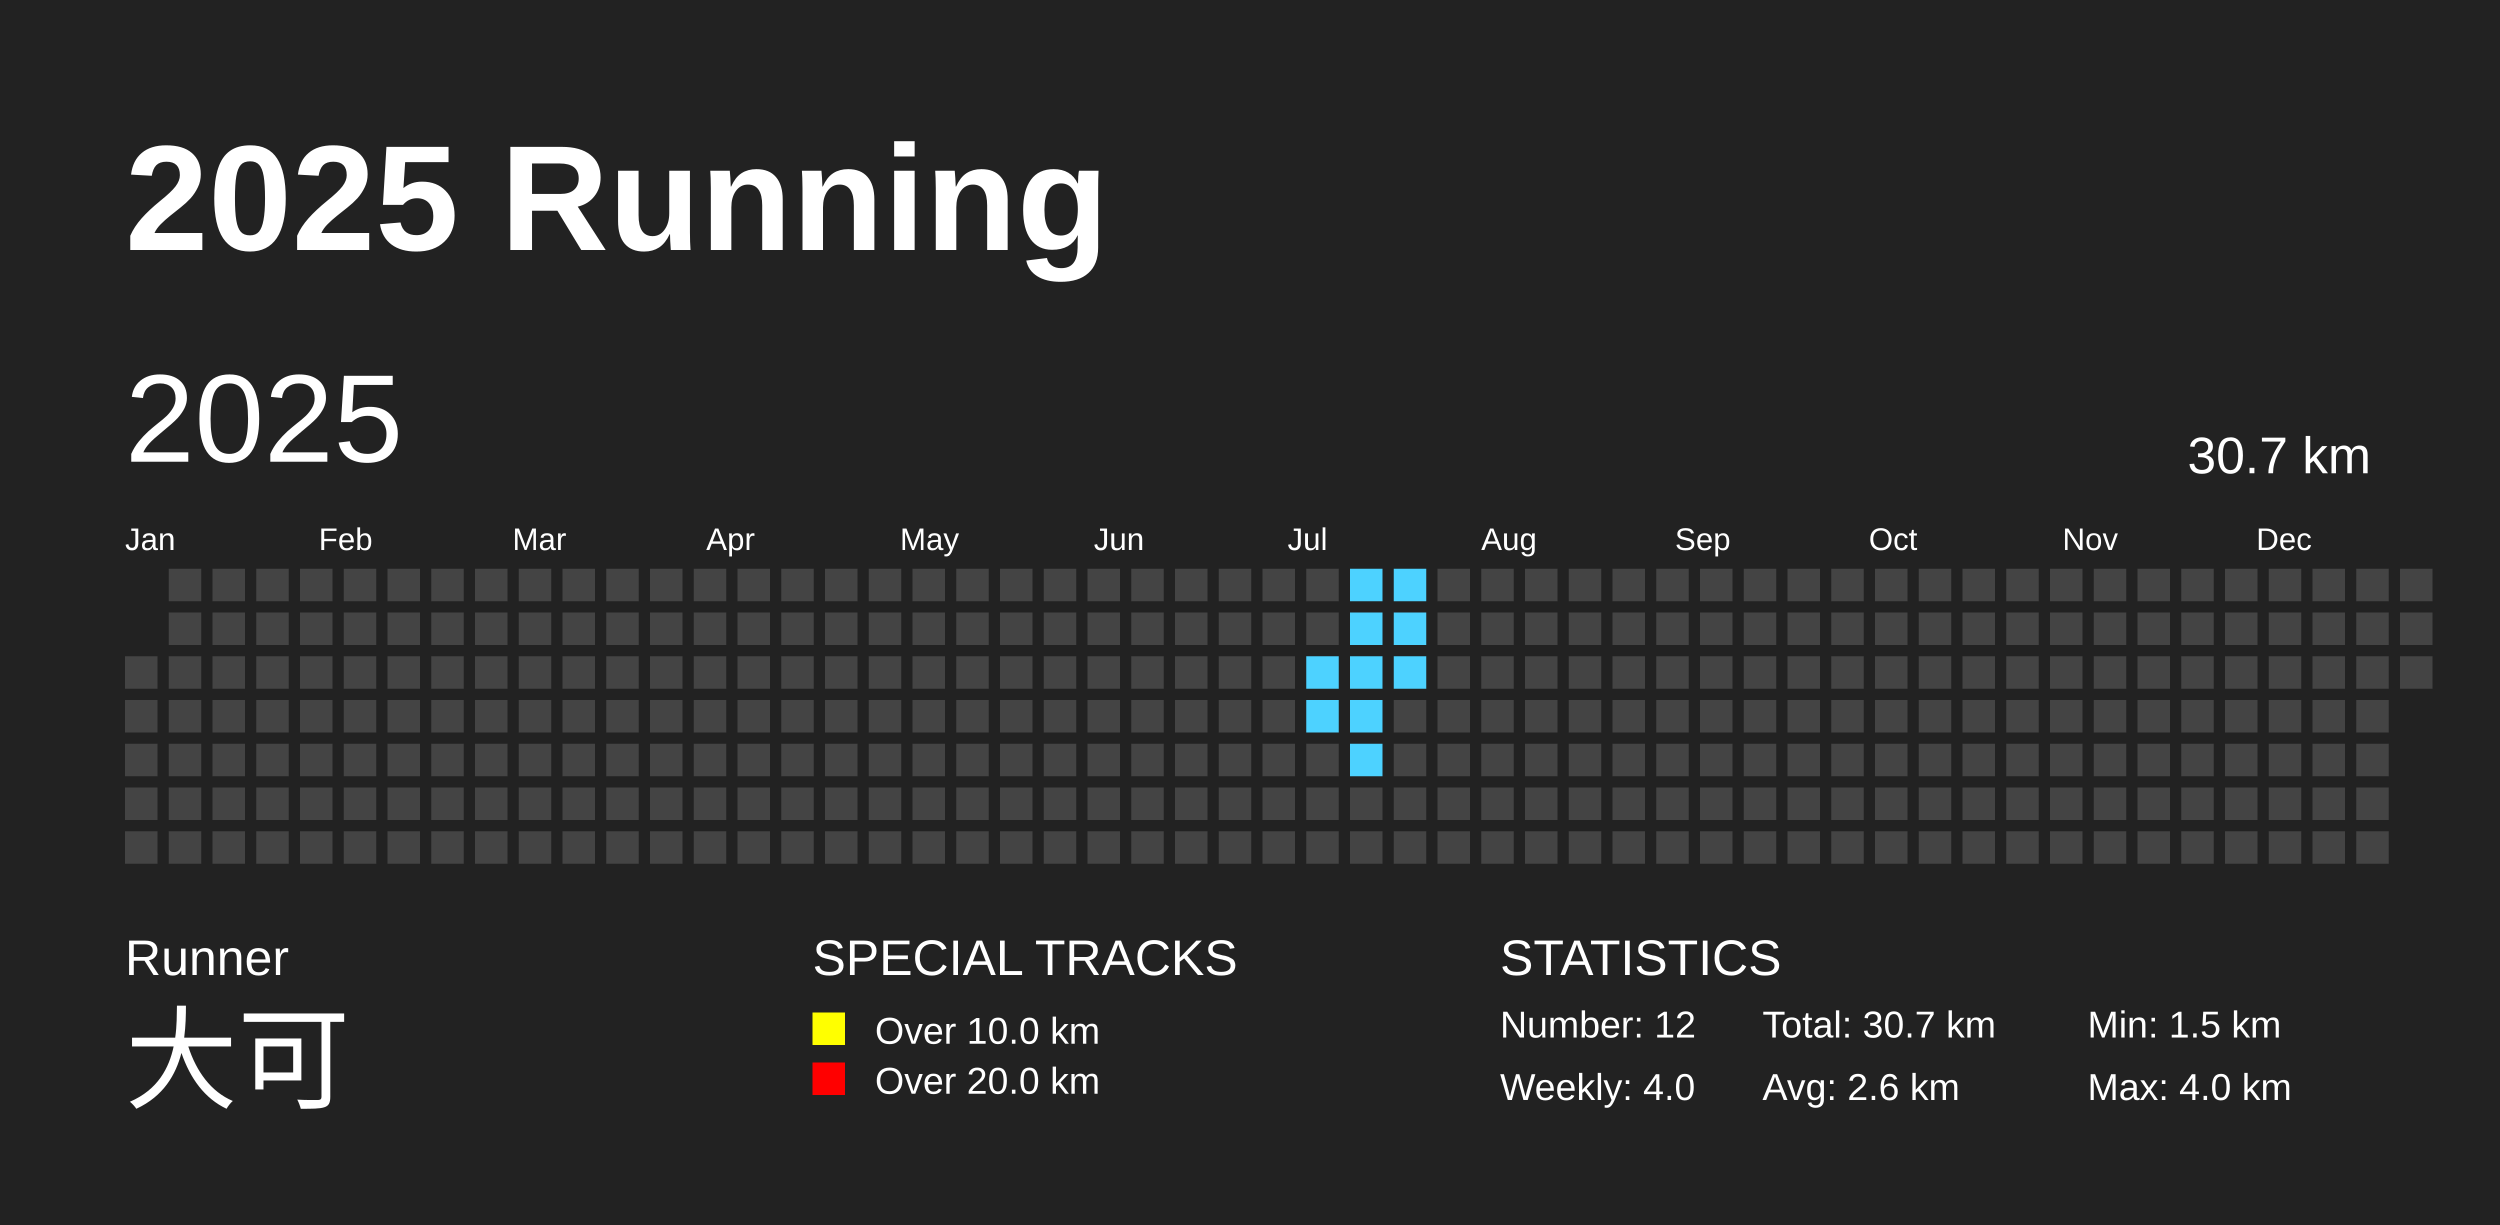
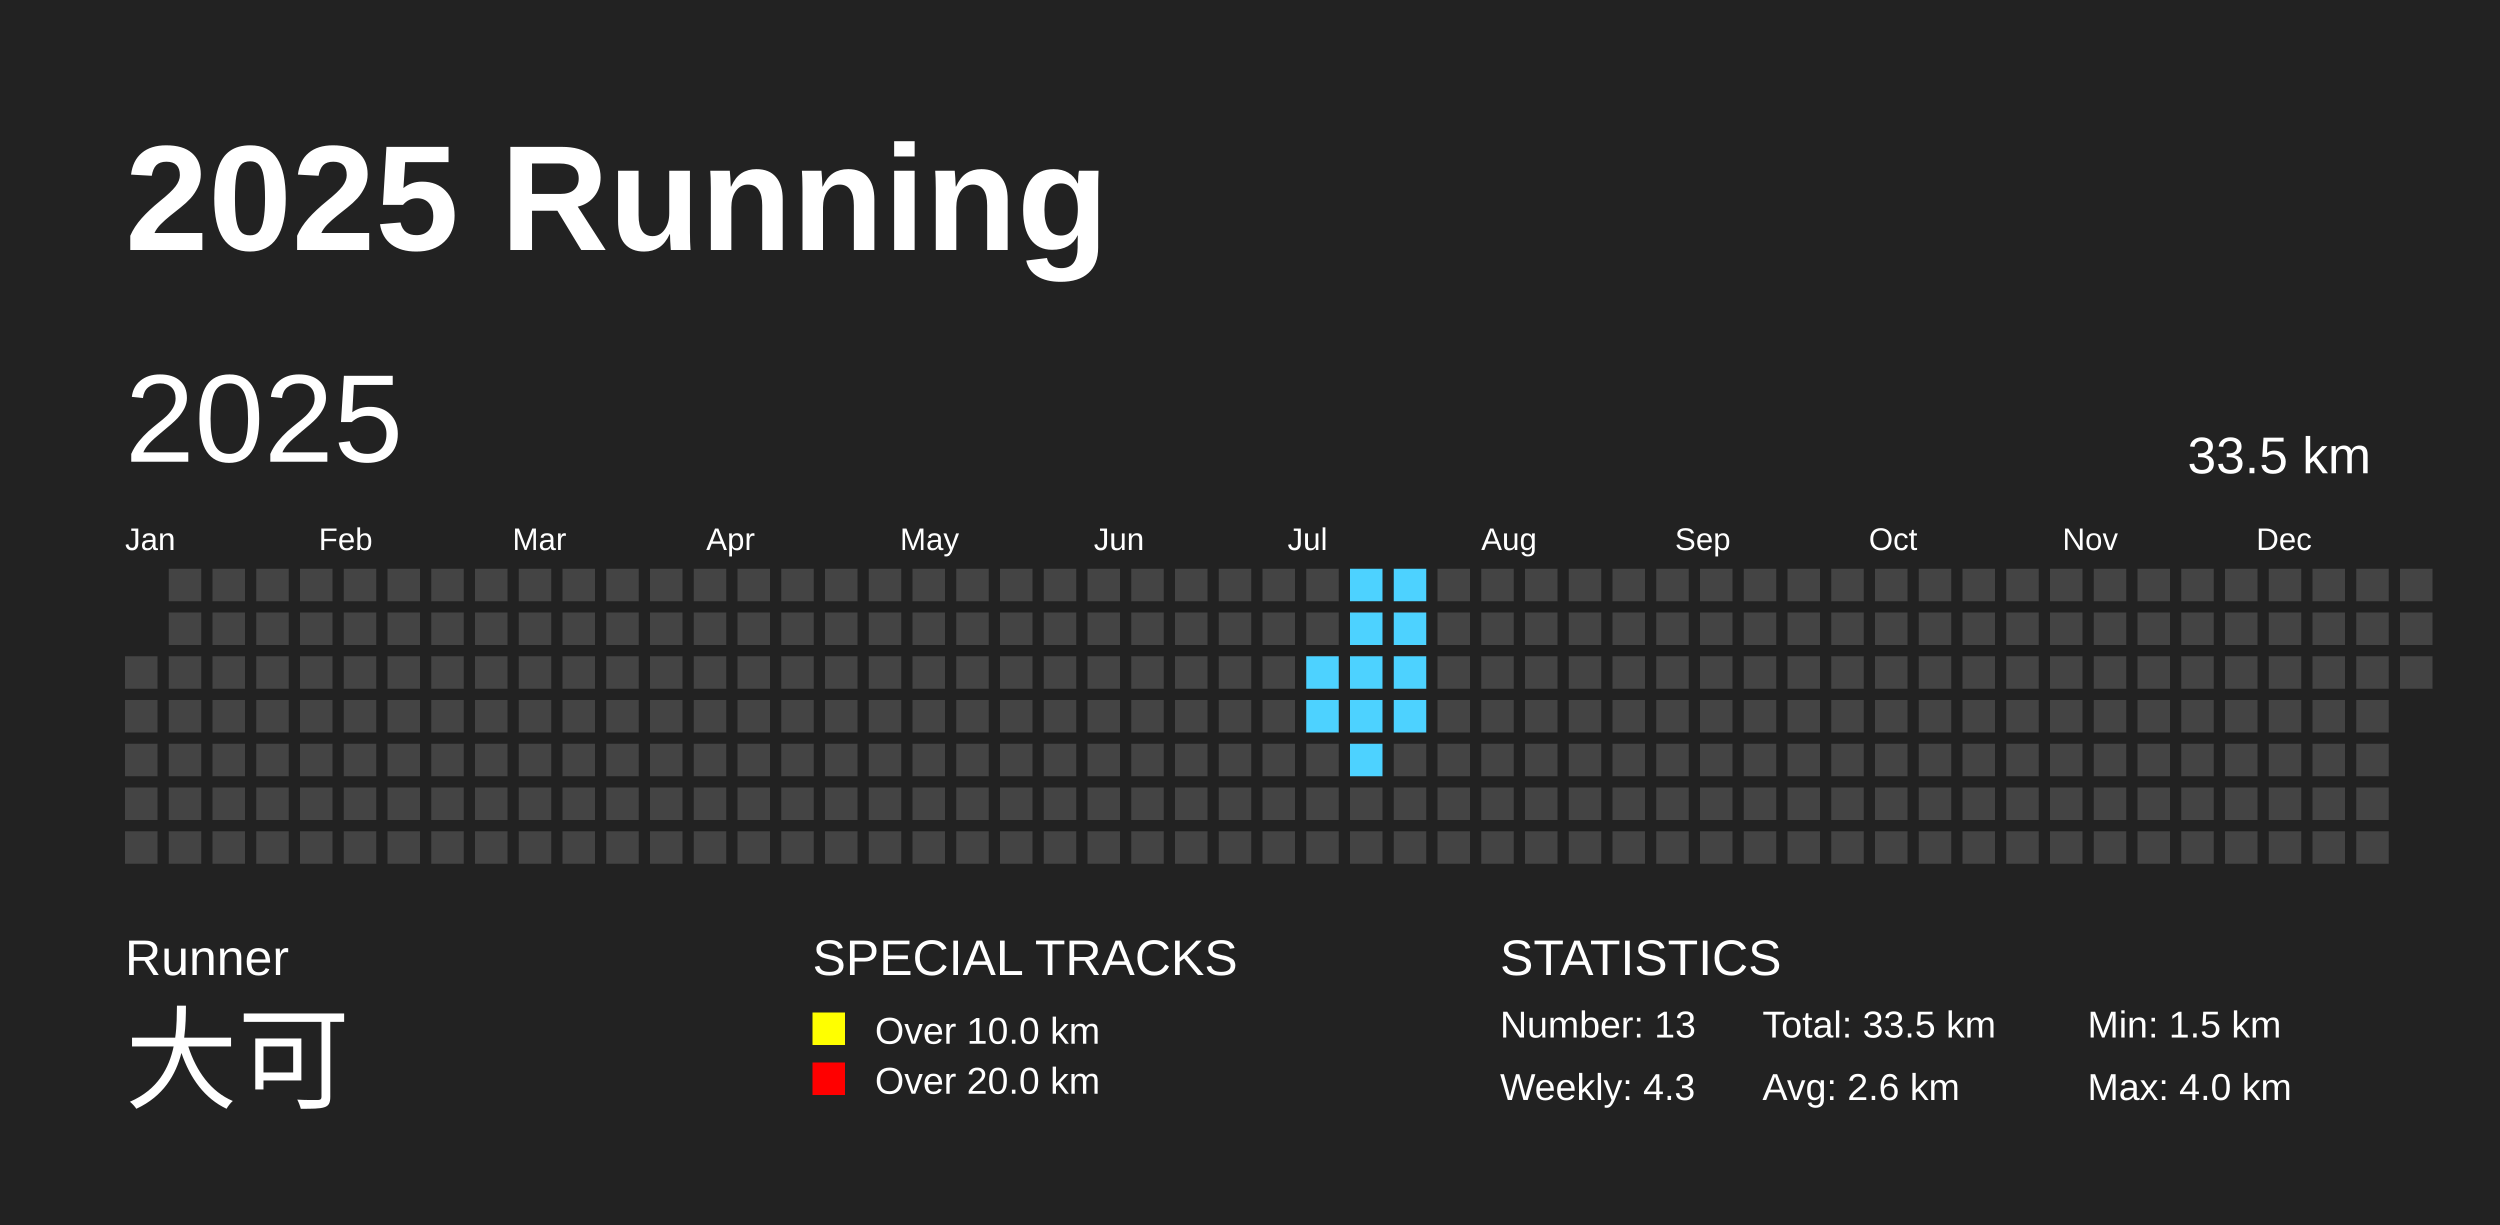
<svg xmlns="http://www.w3.org/2000/svg" baseProfile="full" height="98mm" version="1.1" viewBox="0,0,200,98" width="200mm">
  <defs />
  <rect fill="#222222" height="98" width="200" x="0" y="0" />
  <text fill="#FFFFFF" style="font-size:12px; font-family:Arial; font-weight:bold;" x="10" y="20">2025 Running</text>
  <text fill="#FFFFFF" style="font-size:4px; font-family:Arial" x="10" y="78">Runner</text>
  <text fill="#FFFFFF" style="font-size:9px; font-family:Arial" x="10" y="88">大可</text>
  <text fill="#FFFFFF" style="font-size:4px; font-family:Arial" x="65" y="78">SPECIAL TRACKS</text>
  <rect fill="yellow" height="2.6" width="2.6" x="65" y="81" />
  <text fill="#FFFFFF" style="font-size:3px; font-family:Arial" x="70" y="83.5">Over 10.0 km</text>
  <rect fill="red" height="2.6" width="2.6" x="65" y="85" />
  <text fill="#FFFFFF" style="font-size:3px; font-family:Arial" x="70" y="87.5">Over 20.0 km</text>
  <text fill="#FFFFFF" style="font-size:4px; font-family:Arial" x="120" y="78">STATISTICS</text>
-   <text fill="#FFFFFF" style="font-size:3px; font-family:Arial" x="120" y="83">Number: 12</text>
-   <text fill="#FFFFFF" style="font-size:3px; font-family:Arial" x="120" y="88">Weekly: 4.0</text>
-   <text fill="#FFFFFF" style="font-size:3px; font-family:Arial" x="141" y="83">Total: 30.7 km</text>
+   <text fill="#FFFFFF" style="font-size:3px; font-family:Arial" x="120" y="83">Number: 13</text>
+   <text fill="#FFFFFF" style="font-size:3px; font-family:Arial" x="120" y="88">Weekly: 4.3</text>
+   <text fill="#FFFFFF" style="font-size:3px; font-family:Arial" x="141" y="83">Total: 33.5 km</text>
  <text fill="#FFFFFF" style="font-size:3px; font-family:Arial" x="141" y="88">Avg: 2.6 km</text>
  <text fill="#FFFFFF" style="font-size:3px; font-family:Arial" x="167" y="83">Min: 1.5 km</text>
  <text fill="#FFFFFF" style="font-size:3px; font-family:Arial" x="167" y="88">Max: 4.0 km</text>
  <text dominant-baseline="hanging" fill="#FFFFFF" style="font-size:10.0px; font-family:Arial;" x="10" y="30">2025</text>
-   <text dominant-baseline="hanging" fill="#FFFFFF" style="font-size:4.125px; font-family:Arial;" x="175" y="35">30.7 km</text>
+   <text dominant-baseline="hanging" fill="#FFFFFF" style="font-size:4.125px; font-family:Arial;" x="175" y="35">33.5 km</text>
  <text fill="#FFFFFF" style="font-size:2.5px; font-family:Arial" x="10.0" y="44">Jan</text>
  <text fill="#FFFFFF" style="font-size:2.5px; font-family:Arial" x="25.5" y="44">Feb</text>
  <text fill="#FFFFFF" style="font-size:2.5px; font-family:Arial" x="41.0" y="44">Mar</text>
  <text fill="#FFFFFF" style="font-size:2.5px; font-family:Arial" x="56.5" y="44">Apr</text>
  <text fill="#FFFFFF" style="font-size:2.5px; font-family:Arial" x="72.0" y="44">May</text>
  <text fill="#FFFFFF" style="font-size:2.5px; font-family:Arial" x="87.5" y="44">Jun</text>
  <text fill="#FFFFFF" style="font-size:2.5px; font-family:Arial" x="103.0" y="44">Jul</text>
  <text fill="#FFFFFF" style="font-size:2.5px; font-family:Arial" x="118.5" y="44">Aug</text>
  <text fill="#FFFFFF" style="font-size:2.5px; font-family:Arial" x="134.0" y="44">Sep</text>
  <text fill="#FFFFFF" style="font-size:2.5px; font-family:Arial" x="149.5" y="44">Oct</text>
  <text fill="#FFFFFF" style="font-size:2.5px; font-family:Arial" x="165.0" y="44">Nov</text>
  <text fill="#FFFFFF" style="font-size:2.5px; font-family:Arial" x="180.5" y="44">Dec</text>
  <rect fill="#444444" height="2.6" width="2.6" x="10.0" y="52.5" />
  <rect fill="#444444" height="2.6" width="2.6" x="10.0" y="56.0" />
  <rect fill="#444444" height="2.6" width="2.6" x="10.0" y="59.5" />
  <rect fill="#444444" height="2.6" width="2.6" x="10.0" y="63.0" />
  <rect fill="#444444" height="2.6" width="2.6" x="10.0" y="66.5" />
  <rect fill="#444444" height="2.6" width="2.6" x="13.5" y="45.5" />
  <rect fill="#444444" height="2.6" width="2.6" x="13.5" y="49.0" />
  <rect fill="#444444" height="2.6" width="2.6" x="13.5" y="52.5" />
  <rect fill="#444444" height="2.6" width="2.6" x="13.5" y="56.0" />
  <rect fill="#444444" height="2.6" width="2.6" x="13.5" y="59.5" />
  <rect fill="#444444" height="2.6" width="2.6" x="13.5" y="63.0" />
  <rect fill="#444444" height="2.6" width="2.6" x="13.5" y="66.5" />
  <rect fill="#444444" height="2.6" width="2.6" x="17.0" y="45.5" />
  <rect fill="#444444" height="2.6" width="2.6" x="17.0" y="49.0" />
  <rect fill="#444444" height="2.6" width="2.6" x="17.0" y="52.5" />
  <rect fill="#444444" height="2.6" width="2.6" x="17.0" y="56.0" />
  <rect fill="#444444" height="2.6" width="2.6" x="17.0" y="59.5" />
  <rect fill="#444444" height="2.6" width="2.6" x="17.0" y="63.0" />
  <rect fill="#444444" height="2.6" width="2.6" x="17.0" y="66.5" />
  <rect fill="#444444" height="2.6" width="2.6" x="20.5" y="45.5" />
  <rect fill="#444444" height="2.6" width="2.6" x="20.5" y="49.0" />
  <rect fill="#444444" height="2.6" width="2.6" x="20.5" y="52.5" />
  <rect fill="#444444" height="2.6" width="2.6" x="20.5" y="56.0" />
  <rect fill="#444444" height="2.6" width="2.6" x="20.5" y="59.5" />
  <rect fill="#444444" height="2.6" width="2.6" x="20.5" y="63.0" />
  <rect fill="#444444" height="2.6" width="2.6" x="20.5" y="66.5" />
  <rect fill="#444444" height="2.6" width="2.6" x="24.0" y="45.5" />
  <rect fill="#444444" height="2.6" width="2.6" x="24.0" y="49.0" />
  <rect fill="#444444" height="2.6" width="2.6" x="24.0" y="52.5" />
  <rect fill="#444444" height="2.6" width="2.6" x="24.0" y="56.0" />
  <rect fill="#444444" height="2.6" width="2.6" x="24.0" y="59.5" />
  <rect fill="#444444" height="2.6" width="2.6" x="24.0" y="63.0" />
  <rect fill="#444444" height="2.6" width="2.6" x="24.0" y="66.5" />
  <rect fill="#444444" height="2.6" width="2.6" x="27.5" y="45.5" />
  <rect fill="#444444" height="2.6" width="2.6" x="27.5" y="49.0" />
  <rect fill="#444444" height="2.6" width="2.6" x="27.5" y="52.5" />
  <rect fill="#444444" height="2.6" width="2.6" x="27.5" y="56.0" />
  <rect fill="#444444" height="2.6" width="2.6" x="27.5" y="59.5" />
  <rect fill="#444444" height="2.6" width="2.6" x="27.5" y="63.0" />
  <rect fill="#444444" height="2.6" width="2.6" x="27.5" y="66.5" />
  <rect fill="#444444" height="2.6" width="2.6" x="31.0" y="45.5" />
  <rect fill="#444444" height="2.6" width="2.6" x="31.0" y="49.0" />
  <rect fill="#444444" height="2.6" width="2.6" x="31.0" y="52.5" />
  <rect fill="#444444" height="2.6" width="2.6" x="31.0" y="56.0" />
  <rect fill="#444444" height="2.6" width="2.6" x="31.0" y="59.5" />
  <rect fill="#444444" height="2.6" width="2.6" x="31.0" y="63.0" />
  <rect fill="#444444" height="2.6" width="2.6" x="31.0" y="66.5" />
  <rect fill="#444444" height="2.6" width="2.6" x="34.5" y="45.5" />
  <rect fill="#444444" height="2.6" width="2.6" x="34.5" y="49.0" />
  <rect fill="#444444" height="2.6" width="2.6" x="34.5" y="52.5" />
  <rect fill="#444444" height="2.6" width="2.6" x="34.5" y="56.0" />
  <rect fill="#444444" height="2.6" width="2.6" x="34.5" y="59.5" />
  <rect fill="#444444" height="2.6" width="2.6" x="34.5" y="63.0" />
  <rect fill="#444444" height="2.6" width="2.6" x="34.5" y="66.5" />
  <rect fill="#444444" height="2.6" width="2.6" x="38.0" y="45.5" />
  <rect fill="#444444" height="2.6" width="2.6" x="38.0" y="49.0" />
  <rect fill="#444444" height="2.6" width="2.6" x="38.0" y="52.5" />
  <rect fill="#444444" height="2.6" width="2.6" x="38.0" y="56.0" />
  <rect fill="#444444" height="2.6" width="2.6" x="38.0" y="59.5" />
  <rect fill="#444444" height="2.6" width="2.6" x="38.0" y="63.0" />
  <rect fill="#444444" height="2.6" width="2.6" x="38.0" y="66.5" />
  <rect fill="#444444" height="2.6" width="2.6" x="41.5" y="45.5" />
  <rect fill="#444444" height="2.6" width="2.6" x="41.5" y="49.0" />
  <rect fill="#444444" height="2.6" width="2.6" x="41.5" y="52.5" />
  <rect fill="#444444" height="2.6" width="2.6" x="41.5" y="56.0" />
  <rect fill="#444444" height="2.6" width="2.6" x="41.5" y="59.5" />
  <rect fill="#444444" height="2.6" width="2.6" x="41.5" y="63.0" />
  <rect fill="#444444" height="2.6" width="2.6" x="41.5" y="66.5" />
  <rect fill="#444444" height="2.6" width="2.6" x="45.0" y="45.5" />
  <rect fill="#444444" height="2.6" width="2.6" x="45.0" y="49.0" />
  <rect fill="#444444" height="2.6" width="2.6" x="45.0" y="52.5" />
  <rect fill="#444444" height="2.6" width="2.6" x="45.0" y="56.0" />
  <rect fill="#444444" height="2.6" width="2.6" x="45.0" y="59.5" />
  <rect fill="#444444" height="2.6" width="2.6" x="45.0" y="63.0" />
  <rect fill="#444444" height="2.6" width="2.6" x="45.0" y="66.5" />
  <rect fill="#444444" height="2.6" width="2.6" x="48.5" y="45.5" />
  <rect fill="#444444" height="2.6" width="2.6" x="48.5" y="49.0" />
  <rect fill="#444444" height="2.6" width="2.6" x="48.5" y="52.5" />
  <rect fill="#444444" height="2.6" width="2.6" x="48.5" y="56.0" />
  <rect fill="#444444" height="2.6" width="2.6" x="48.5" y="59.5" />
  <rect fill="#444444" height="2.6" width="2.6" x="48.5" y="63.0" />
  <rect fill="#444444" height="2.6" width="2.6" x="48.5" y="66.5" />
  <rect fill="#444444" height="2.6" width="2.6" x="52.0" y="45.5" />
  <rect fill="#444444" height="2.6" width="2.6" x="52.0" y="49.0" />
  <rect fill="#444444" height="2.6" width="2.6" x="52.0" y="52.5" />
  <rect fill="#444444" height="2.6" width="2.6" x="52.0" y="56.0" />
  <rect fill="#444444" height="2.6" width="2.6" x="52.0" y="59.5" />
  <rect fill="#444444" height="2.6" width="2.6" x="52.0" y="63.0" />
  <rect fill="#444444" height="2.6" width="2.6" x="52.0" y="66.5" />
  <rect fill="#444444" height="2.6" width="2.6" x="55.5" y="45.5" />
  <rect fill="#444444" height="2.6" width="2.6" x="55.5" y="49.0" />
  <rect fill="#444444" height="2.6" width="2.6" x="55.5" y="52.5" />
  <rect fill="#444444" height="2.6" width="2.6" x="55.5" y="56.0" />
  <rect fill="#444444" height="2.6" width="2.6" x="55.5" y="59.5" />
  <rect fill="#444444" height="2.6" width="2.6" x="55.5" y="63.0" />
  <rect fill="#444444" height="2.6" width="2.6" x="55.5" y="66.5" />
  <rect fill="#444444" height="2.6" width="2.6" x="59.0" y="45.5" />
  <rect fill="#444444" height="2.6" width="2.6" x="59.0" y="49.0" />
  <rect fill="#444444" height="2.6" width="2.6" x="59.0" y="52.5" />
  <rect fill="#444444" height="2.6" width="2.6" x="59.0" y="56.0" />
  <rect fill="#444444" height="2.6" width="2.6" x="59.0" y="59.5" />
  <rect fill="#444444" height="2.6" width="2.6" x="59.0" y="63.0" />
  <rect fill="#444444" height="2.6" width="2.6" x="59.0" y="66.5" />
  <rect fill="#444444" height="2.6" width="2.6" x="62.5" y="45.5" />
  <rect fill="#444444" height="2.6" width="2.6" x="62.5" y="49.0" />
  <rect fill="#444444" height="2.6" width="2.6" x="62.5" y="52.5" />
  <rect fill="#444444" height="2.6" width="2.6" x="62.5" y="56.0" />
  <rect fill="#444444" height="2.6" width="2.6" x="62.5" y="59.5" />
  <rect fill="#444444" height="2.6" width="2.6" x="62.5" y="63.0" />
  <rect fill="#444444" height="2.6" width="2.6" x="62.5" y="66.5" />
  <rect fill="#444444" height="2.6" width="2.6" x="66.0" y="45.5" />
  <rect fill="#444444" height="2.6" width="2.6" x="66.0" y="49.0" />
  <rect fill="#444444" height="2.6" width="2.6" x="66.0" y="52.5" />
  <rect fill="#444444" height="2.6" width="2.6" x="66.0" y="56.0" />
  <rect fill="#444444" height="2.6" width="2.6" x="66.0" y="59.5" />
  <rect fill="#444444" height="2.6" width="2.6" x="66.0" y="63.0" />
  <rect fill="#444444" height="2.6" width="2.6" x="66.0" y="66.5" />
  <rect fill="#444444" height="2.6" width="2.6" x="69.5" y="45.5" />
  <rect fill="#444444" height="2.6" width="2.6" x="69.5" y="49.0" />
  <rect fill="#444444" height="2.6" width="2.6" x="69.5" y="52.5" />
  <rect fill="#444444" height="2.6" width="2.6" x="69.5" y="56.0" />
  <rect fill="#444444" height="2.6" width="2.6" x="69.5" y="59.5" />
  <rect fill="#444444" height="2.6" width="2.6" x="69.5" y="63.0" />
  <rect fill="#444444" height="2.6" width="2.6" x="69.5" y="66.5" />
  <rect fill="#444444" height="2.6" width="2.6" x="73.0" y="45.5" />
  <rect fill="#444444" height="2.6" width="2.6" x="73.0" y="49.0" />
  <rect fill="#444444" height="2.6" width="2.6" x="73.0" y="52.5" />
  <rect fill="#444444" height="2.6" width="2.6" x="73.0" y="56.0" />
  <rect fill="#444444" height="2.6" width="2.6" x="73.0" y="59.5" />
  <rect fill="#444444" height="2.6" width="2.6" x="73.0" y="63.0" />
  <rect fill="#444444" height="2.6" width="2.6" x="73.0" y="66.5" />
  <rect fill="#444444" height="2.6" width="2.6" x="76.5" y="45.5" />
  <rect fill="#444444" height="2.6" width="2.6" x="76.5" y="49.0" />
  <rect fill="#444444" height="2.6" width="2.6" x="76.5" y="52.5" />
  <rect fill="#444444" height="2.6" width="2.6" x="76.5" y="56.0" />
  <rect fill="#444444" height="2.6" width="2.6" x="76.5" y="59.5" />
  <rect fill="#444444" height="2.6" width="2.6" x="76.5" y="63.0" />
  <rect fill="#444444" height="2.6" width="2.6" x="76.5" y="66.5" />
  <rect fill="#444444" height="2.6" width="2.6" x="80.0" y="45.5" />
  <rect fill="#444444" height="2.6" width="2.6" x="80.0" y="49.0" />
  <rect fill="#444444" height="2.6" width="2.6" x="80.0" y="52.5" />
  <rect fill="#444444" height="2.6" width="2.6" x="80.0" y="56.0" />
  <rect fill="#444444" height="2.6" width="2.6" x="80.0" y="59.5" />
  <rect fill="#444444" height="2.6" width="2.6" x="80.0" y="63.0" />
  <rect fill="#444444" height="2.6" width="2.6" x="80.0" y="66.5" />
  <rect fill="#444444" height="2.6" width="2.6" x="83.5" y="45.5" />
  <rect fill="#444444" height="2.6" width="2.6" x="83.5" y="49.0" />
  <rect fill="#444444" height="2.6" width="2.6" x="83.5" y="52.5" />
  <rect fill="#444444" height="2.6" width="2.6" x="83.5" y="56.0" />
  <rect fill="#444444" height="2.6" width="2.6" x="83.5" y="59.5" />
  <rect fill="#444444" height="2.6" width="2.6" x="83.5" y="63.0" />
  <rect fill="#444444" height="2.6" width="2.6" x="83.5" y="66.5" />
  <rect fill="#444444" height="2.6" width="2.6" x="87.0" y="45.5" />
  <rect fill="#444444" height="2.6" width="2.6" x="87.0" y="49.0" />
  <rect fill="#444444" height="2.6" width="2.6" x="87.0" y="52.5" />
  <rect fill="#444444" height="2.6" width="2.6" x="87.0" y="56.0" />
  <rect fill="#444444" height="2.6" width="2.6" x="87.0" y="59.5" />
  <rect fill="#444444" height="2.6" width="2.6" x="87.0" y="63.0" />
  <rect fill="#444444" height="2.6" width="2.6" x="87.0" y="66.5" />
  <rect fill="#444444" height="2.6" width="2.6" x="90.5" y="45.5" />
  <rect fill="#444444" height="2.6" width="2.6" x="90.5" y="49.0" />
  <rect fill="#444444" height="2.6" width="2.6" x="90.5" y="52.5" />
  <rect fill="#444444" height="2.6" width="2.6" x="90.5" y="56.0" />
  <rect fill="#444444" height="2.6" width="2.6" x="90.5" y="59.5" />
  <rect fill="#444444" height="2.6" width="2.6" x="90.5" y="63.0" />
  <rect fill="#444444" height="2.6" width="2.6" x="90.5" y="66.5" />
  <rect fill="#444444" height="2.6" width="2.6" x="94.0" y="45.5" />
  <rect fill="#444444" height="2.6" width="2.6" x="94.0" y="49.0" />
  <rect fill="#444444" height="2.6" width="2.6" x="94.0" y="52.5" />
  <rect fill="#444444" height="2.6" width="2.6" x="94.0" y="56.0" />
  <rect fill="#444444" height="2.6" width="2.6" x="94.0" y="59.5" />
  <rect fill="#444444" height="2.6" width="2.6" x="94.0" y="63.0" />
  <rect fill="#444444" height="2.6" width="2.6" x="94.0" y="66.5" />
  <rect fill="#444444" height="2.6" width="2.6" x="97.5" y="45.5" />
  <rect fill="#444444" height="2.6" width="2.6" x="97.5" y="49.0" />
  <rect fill="#444444" height="2.6" width="2.6" x="97.5" y="52.5" />
  <rect fill="#444444" height="2.6" width="2.6" x="97.5" y="56.0" />
  <rect fill="#444444" height="2.6" width="2.6" x="97.5" y="59.5" />
  <rect fill="#444444" height="2.6" width="2.6" x="97.5" y="63.0" />
  <rect fill="#444444" height="2.6" width="2.6" x="97.5" y="66.5" />
  <rect fill="#444444" height="2.6" width="2.6" x="101.0" y="45.5" />
  <rect fill="#444444" height="2.6" width="2.6" x="101.0" y="49.0" />
  <rect fill="#444444" height="2.6" width="2.6" x="101.0" y="52.5" />
  <rect fill="#444444" height="2.6" width="2.6" x="101.0" y="56.0" />
  <rect fill="#444444" height="2.6" width="2.6" x="101.0" y="59.5" />
  <rect fill="#444444" height="2.6" width="2.6" x="101.0" y="63.0" />
  <rect fill="#444444" height="2.6" width="2.6" x="101.0" y="66.5" />
  <rect fill="#444444" height="2.6" width="2.6" x="104.5" y="45.5" />
  <rect fill="#444444" height="2.6" width="2.6" x="104.5" y="49.0" />
  <rect fill="#4DD2FF" height="2.6" width="2.6" x="104.5" y="52.5" />
  <rect fill="#4DD2FF" height="2.6" width="2.6" x="104.5" y="56.0" />
  <rect fill="#444444" height="2.6" width="2.6" x="104.5" y="59.5" />
  <rect fill="#444444" height="2.6" width="2.6" x="104.5" y="63.0" />
  <rect fill="#444444" height="2.6" width="2.6" x="104.5" y="66.5" />
  <rect fill="#4DD2FF" height="2.6" width="2.6" x="108.0" y="45.5" />
  <rect fill="#4DD2FF" height="2.6" width="2.6" x="108.0" y="49.0" />
  <rect fill="#4DD2FF" height="2.6" width="2.6" x="108.0" y="52.5" />
  <rect fill="#4DD2FF" height="2.6" width="2.6" x="108.0" y="56.0" />
  <rect fill="#4DD2FF" height="2.6" width="2.6" x="108.0" y="59.5" />
  <rect fill="#444444" height="2.6" width="2.6" x="108.0" y="63.0" />
  <rect fill="#444444" height="2.6" width="2.6" x="108.0" y="66.5" />
  <rect fill="#4DD2FF" height="2.6" width="2.6" x="111.5" y="45.5" />
  <rect fill="#4DD2FF" height="2.6" width="2.6" x="111.5" y="49.0" />
  <rect fill="#4DD2FF" height="2.6" width="2.6" x="111.5" y="52.5" />
-   <rect fill="#444444" height="2.6" width="2.6" x="111.5" y="56.0" />
+   <rect fill="#4DD2FF" height="2.6" width="2.6" x="111.5" y="56.0" />
  <rect fill="#444444" height="2.6" width="2.6" x="111.5" y="59.5" />
  <rect fill="#444444" height="2.6" width="2.6" x="111.5" y="63.0" />
  <rect fill="#444444" height="2.6" width="2.6" x="111.5" y="66.5" />
  <rect fill="#444444" height="2.6" width="2.6" x="115.0" y="45.5" />
  <rect fill="#444444" height="2.6" width="2.6" x="115.0" y="49.0" />
  <rect fill="#444444" height="2.6" width="2.6" x="115.0" y="52.5" />
  <rect fill="#444444" height="2.6" width="2.6" x="115.0" y="56.0" />
  <rect fill="#444444" height="2.6" width="2.6" x="115.0" y="59.5" />
  <rect fill="#444444" height="2.6" width="2.6" x="115.0" y="63.0" />
  <rect fill="#444444" height="2.6" width="2.6" x="115.0" y="66.5" />
  <rect fill="#444444" height="2.6" width="2.6" x="118.5" y="45.5" />
  <rect fill="#444444" height="2.6" width="2.6" x="118.5" y="49.0" />
  <rect fill="#444444" height="2.6" width="2.6" x="118.5" y="52.5" />
  <rect fill="#444444" height="2.6" width="2.6" x="118.5" y="56.0" />
  <rect fill="#444444" height="2.6" width="2.6" x="118.5" y="59.5" />
  <rect fill="#444444" height="2.6" width="2.6" x="118.5" y="63.0" />
  <rect fill="#444444" height="2.6" width="2.6" x="118.5" y="66.5" />
  <rect fill="#444444" height="2.6" width="2.6" x="122.0" y="45.5" />
  <rect fill="#444444" height="2.6" width="2.6" x="122.0" y="49.0" />
  <rect fill="#444444" height="2.6" width="2.6" x="122.0" y="52.5" />
  <rect fill="#444444" height="2.6" width="2.6" x="122.0" y="56.0" />
  <rect fill="#444444" height="2.6" width="2.6" x="122.0" y="59.5" />
  <rect fill="#444444" height="2.6" width="2.6" x="122.0" y="63.0" />
  <rect fill="#444444" height="2.6" width="2.6" x="122.0" y="66.5" />
  <rect fill="#444444" height="2.6" width="2.6" x="125.5" y="45.5" />
  <rect fill="#444444" height="2.6" width="2.6" x="125.5" y="49.0" />
  <rect fill="#444444" height="2.6" width="2.6" x="125.5" y="52.5" />
  <rect fill="#444444" height="2.6" width="2.6" x="125.5" y="56.0" />
  <rect fill="#444444" height="2.6" width="2.6" x="125.5" y="59.5" />
  <rect fill="#444444" height="2.6" width="2.6" x="125.5" y="63.0" />
  <rect fill="#444444" height="2.6" width="2.6" x="125.5" y="66.5" />
  <rect fill="#444444" height="2.6" width="2.6" x="129.0" y="45.5" />
  <rect fill="#444444" height="2.6" width="2.6" x="129.0" y="49.0" />
  <rect fill="#444444" height="2.6" width="2.6" x="129.0" y="52.5" />
  <rect fill="#444444" height="2.6" width="2.6" x="129.0" y="56.0" />
  <rect fill="#444444" height="2.6" width="2.6" x="129.0" y="59.5" />
  <rect fill="#444444" height="2.6" width="2.6" x="129.0" y="63.0" />
  <rect fill="#444444" height="2.6" width="2.6" x="129.0" y="66.5" />
  <rect fill="#444444" height="2.6" width="2.6" x="132.5" y="45.5" />
  <rect fill="#444444" height="2.6" width="2.6" x="132.5" y="49.0" />
  <rect fill="#444444" height="2.6" width="2.6" x="132.5" y="52.5" />
  <rect fill="#444444" height="2.6" width="2.6" x="132.5" y="56.0" />
  <rect fill="#444444" height="2.6" width="2.6" x="132.5" y="59.5" />
  <rect fill="#444444" height="2.6" width="2.6" x="132.5" y="63.0" />
  <rect fill="#444444" height="2.6" width="2.6" x="132.5" y="66.5" />
  <rect fill="#444444" height="2.6" width="2.6" x="136.0" y="45.5" />
  <rect fill="#444444" height="2.6" width="2.6" x="136.0" y="49.0" />
  <rect fill="#444444" height="2.6" width="2.6" x="136.0" y="52.5" />
  <rect fill="#444444" height="2.6" width="2.6" x="136.0" y="56.0" />
  <rect fill="#444444" height="2.6" width="2.6" x="136.0" y="59.5" />
  <rect fill="#444444" height="2.6" width="2.6" x="136.0" y="63.0" />
  <rect fill="#444444" height="2.6" width="2.6" x="136.0" y="66.5" />
  <rect fill="#444444" height="2.6" width="2.6" x="139.5" y="45.5" />
  <rect fill="#444444" height="2.6" width="2.6" x="139.5" y="49.0" />
  <rect fill="#444444" height="2.6" width="2.6" x="139.5" y="52.5" />
  <rect fill="#444444" height="2.6" width="2.6" x="139.5" y="56.0" />
  <rect fill="#444444" height="2.6" width="2.6" x="139.5" y="59.5" />
  <rect fill="#444444" height="2.6" width="2.6" x="139.5" y="63.0" />
  <rect fill="#444444" height="2.6" width="2.6" x="139.5" y="66.5" />
  <rect fill="#444444" height="2.6" width="2.6" x="143.0" y="45.5" />
  <rect fill="#444444" height="2.6" width="2.6" x="143.0" y="49.0" />
  <rect fill="#444444" height="2.6" width="2.6" x="143.0" y="52.5" />
  <rect fill="#444444" height="2.6" width="2.6" x="143.0" y="56.0" />
  <rect fill="#444444" height="2.6" width="2.6" x="143.0" y="59.5" />
  <rect fill="#444444" height="2.6" width="2.6" x="143.0" y="63.0" />
  <rect fill="#444444" height="2.6" width="2.6" x="143.0" y="66.5" />
  <rect fill="#444444" height="2.6" width="2.6" x="146.5" y="45.5" />
  <rect fill="#444444" height="2.6" width="2.6" x="146.5" y="49.0" />
  <rect fill="#444444" height="2.6" width="2.6" x="146.5" y="52.5" />
  <rect fill="#444444" height="2.6" width="2.6" x="146.5" y="56.0" />
  <rect fill="#444444" height="2.6" width="2.6" x="146.5" y="59.5" />
  <rect fill="#444444" height="2.6" width="2.6" x="146.5" y="63.0" />
  <rect fill="#444444" height="2.6" width="2.6" x="146.5" y="66.5" />
  <rect fill="#444444" height="2.6" width="2.6" x="150.0" y="45.5" />
  <rect fill="#444444" height="2.6" width="2.6" x="150.0" y="49.0" />
  <rect fill="#444444" height="2.6" width="2.6" x="150.0" y="52.5" />
  <rect fill="#444444" height="2.6" width="2.6" x="150.0" y="56.0" />
  <rect fill="#444444" height="2.6" width="2.6" x="150.0" y="59.5" />
  <rect fill="#444444" height="2.6" width="2.6" x="150.0" y="63.0" />
  <rect fill="#444444" height="2.6" width="2.6" x="150.0" y="66.5" />
  <rect fill="#444444" height="2.6" width="2.6" x="153.5" y="45.5" />
  <rect fill="#444444" height="2.6" width="2.6" x="153.5" y="49.0" />
  <rect fill="#444444" height="2.6" width="2.6" x="153.5" y="52.5" />
  <rect fill="#444444" height="2.6" width="2.6" x="153.5" y="56.0" />
  <rect fill="#444444" height="2.6" width="2.6" x="153.5" y="59.5" />
  <rect fill="#444444" height="2.6" width="2.6" x="153.5" y="63.0" />
  <rect fill="#444444" height="2.6" width="2.6" x="153.5" y="66.5" />
  <rect fill="#444444" height="2.6" width="2.6" x="157.0" y="45.5" />
  <rect fill="#444444" height="2.6" width="2.6" x="157.0" y="49.0" />
  <rect fill="#444444" height="2.6" width="2.6" x="157.0" y="52.5" />
  <rect fill="#444444" height="2.6" width="2.6" x="157.0" y="56.0" />
  <rect fill="#444444" height="2.6" width="2.6" x="157.0" y="59.5" />
  <rect fill="#444444" height="2.6" width="2.6" x="157.0" y="63.0" />
  <rect fill="#444444" height="2.6" width="2.6" x="157.0" y="66.5" />
  <rect fill="#444444" height="2.6" width="2.6" x="160.5" y="45.5" />
  <rect fill="#444444" height="2.6" width="2.6" x="160.5" y="49.0" />
  <rect fill="#444444" height="2.6" width="2.6" x="160.5" y="52.5" />
  <rect fill="#444444" height="2.6" width="2.6" x="160.5" y="56.0" />
  <rect fill="#444444" height="2.6" width="2.6" x="160.5" y="59.5" />
  <rect fill="#444444" height="2.6" width="2.6" x="160.5" y="63.0" />
  <rect fill="#444444" height="2.6" width="2.6" x="160.5" y="66.5" />
  <rect fill="#444444" height="2.6" width="2.6" x="164.0" y="45.5" />
  <rect fill="#444444" height="2.6" width="2.6" x="164.0" y="49.0" />
  <rect fill="#444444" height="2.6" width="2.6" x="164.0" y="52.5" />
  <rect fill="#444444" height="2.6" width="2.6" x="164.0" y="56.0" />
  <rect fill="#444444" height="2.6" width="2.6" x="164.0" y="59.5" />
  <rect fill="#444444" height="2.6" width="2.6" x="164.0" y="63.0" />
  <rect fill="#444444" height="2.6" width="2.6" x="164.0" y="66.5" />
  <rect fill="#444444" height="2.6" width="2.6" x="167.5" y="45.5" />
  <rect fill="#444444" height="2.6" width="2.6" x="167.5" y="49.0" />
  <rect fill="#444444" height="2.6" width="2.6" x="167.5" y="52.5" />
  <rect fill="#444444" height="2.6" width="2.6" x="167.5" y="56.0" />
  <rect fill="#444444" height="2.6" width="2.6" x="167.5" y="59.5" />
  <rect fill="#444444" height="2.6" width="2.6" x="167.5" y="63.0" />
  <rect fill="#444444" height="2.6" width="2.6" x="167.5" y="66.5" />
  <rect fill="#444444" height="2.6" width="2.6" x="171.0" y="45.5" />
  <rect fill="#444444" height="2.6" width="2.6" x="171.0" y="49.0" />
  <rect fill="#444444" height="2.6" width="2.6" x="171.0" y="52.5" />
  <rect fill="#444444" height="2.6" width="2.6" x="171.0" y="56.0" />
  <rect fill="#444444" height="2.6" width="2.6" x="171.0" y="59.5" />
  <rect fill="#444444" height="2.6" width="2.6" x="171.0" y="63.0" />
  <rect fill="#444444" height="2.6" width="2.6" x="171.0" y="66.5" />
  <rect fill="#444444" height="2.6" width="2.6" x="174.5" y="45.5" />
  <rect fill="#444444" height="2.6" width="2.6" x="174.5" y="49.0" />
  <rect fill="#444444" height="2.6" width="2.6" x="174.5" y="52.5" />
  <rect fill="#444444" height="2.6" width="2.6" x="174.5" y="56.0" />
  <rect fill="#444444" height="2.6" width="2.6" x="174.5" y="59.5" />
  <rect fill="#444444" height="2.6" width="2.6" x="174.5" y="63.0" />
  <rect fill="#444444" height="2.6" width="2.6" x="174.5" y="66.5" />
  <rect fill="#444444" height="2.6" width="2.6" x="178.0" y="45.5" />
  <rect fill="#444444" height="2.6" width="2.6" x="178.0" y="49.0" />
  <rect fill="#444444" height="2.6" width="2.6" x="178.0" y="52.5" />
  <rect fill="#444444" height="2.6" width="2.6" x="178.0" y="56.0" />
  <rect fill="#444444" height="2.6" width="2.6" x="178.0" y="59.5" />
  <rect fill="#444444" height="2.6" width="2.6" x="178.0" y="63.0" />
  <rect fill="#444444" height="2.6" width="2.6" x="178.0" y="66.5" />
  <rect fill="#444444" height="2.6" width="2.6" x="181.5" y="45.5" />
  <rect fill="#444444" height="2.6" width="2.6" x="181.5" y="49.0" />
  <rect fill="#444444" height="2.6" width="2.6" x="181.5" y="52.5" />
  <rect fill="#444444" height="2.6" width="2.6" x="181.5" y="56.0" />
  <rect fill="#444444" height="2.6" width="2.6" x="181.5" y="59.5" />
  <rect fill="#444444" height="2.6" width="2.6" x="181.5" y="63.0" />
  <rect fill="#444444" height="2.6" width="2.6" x="181.5" y="66.5" />
  <rect fill="#444444" height="2.6" width="2.6" x="185.0" y="45.5" />
  <rect fill="#444444" height="2.6" width="2.6" x="185.0" y="49.0" />
  <rect fill="#444444" height="2.6" width="2.6" x="185.0" y="52.5" />
  <rect fill="#444444" height="2.6" width="2.6" x="185.0" y="56.0" />
  <rect fill="#444444" height="2.6" width="2.6" x="185.0" y="59.5" />
  <rect fill="#444444" height="2.6" width="2.6" x="185.0" y="63.0" />
  <rect fill="#444444" height="2.6" width="2.6" x="185.0" y="66.5" />
  <rect fill="#444444" height="2.6" width="2.6" x="188.5" y="45.5" />
  <rect fill="#444444" height="2.6" width="2.6" x="188.5" y="49.0" />
  <rect fill="#444444" height="2.6" width="2.6" x="188.5" y="52.5" />
  <rect fill="#444444" height="2.6" width="2.6" x="188.5" y="56.0" />
  <rect fill="#444444" height="2.6" width="2.6" x="188.5" y="59.5" />
  <rect fill="#444444" height="2.6" width="2.6" x="188.5" y="63.0" />
  <rect fill="#444444" height="2.6" width="2.6" x="188.5" y="66.5" />
  <rect fill="#444444" height="2.6" width="2.6" x="192.0" y="45.5" />
  <rect fill="#444444" height="2.6" width="2.6" x="192.0" y="49.0" />
  <rect fill="#444444" height="2.6" width="2.6" x="192.0" y="52.5" />
</svg>
